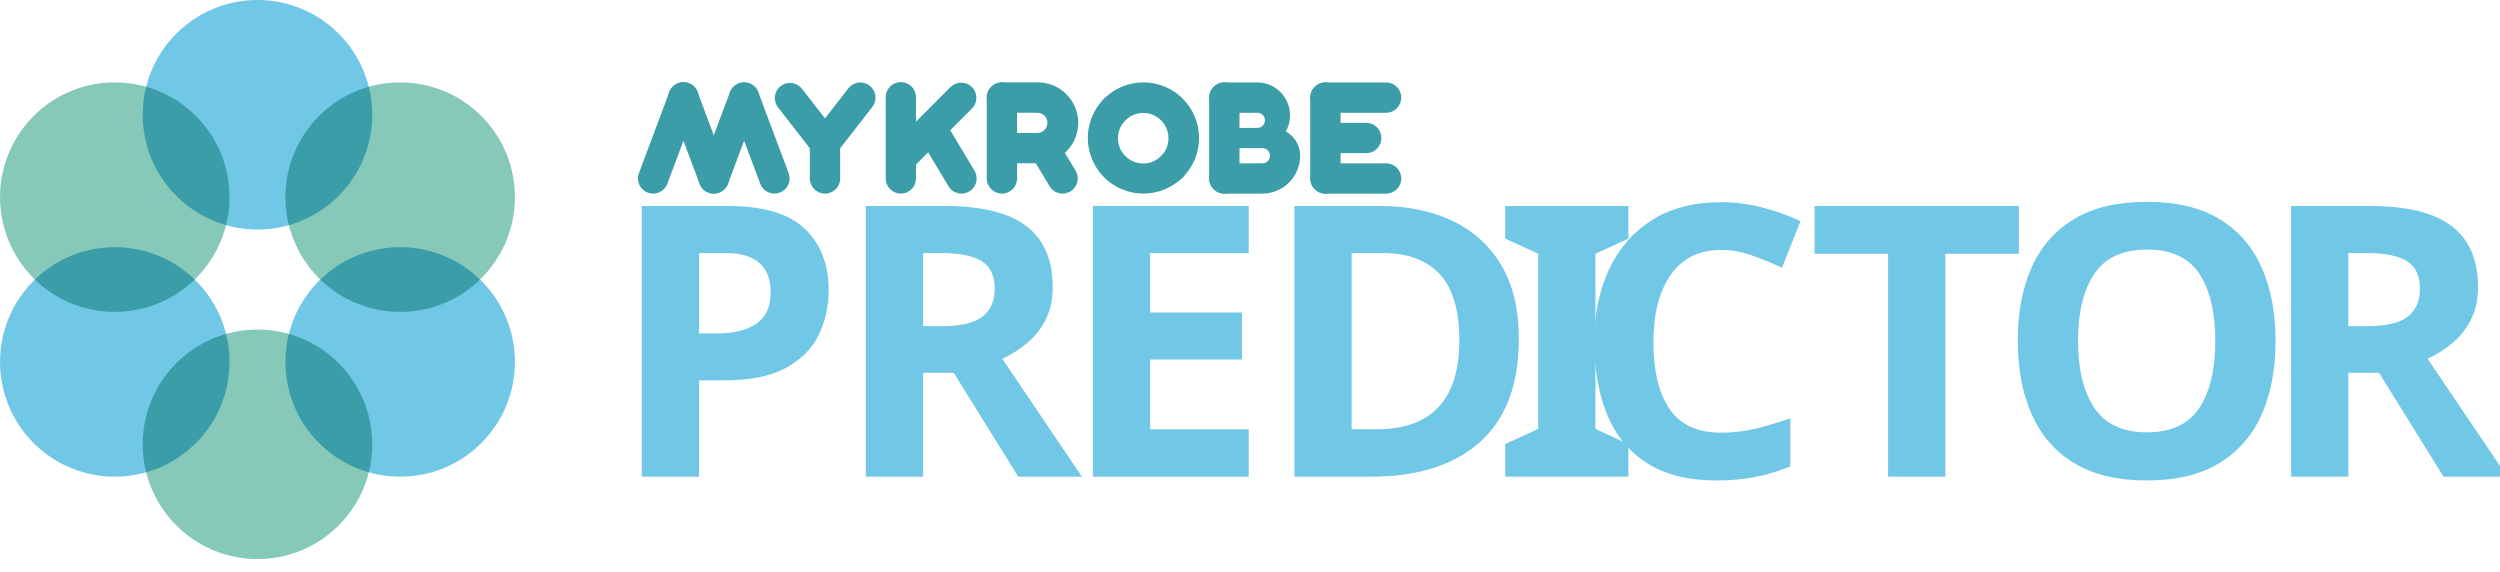
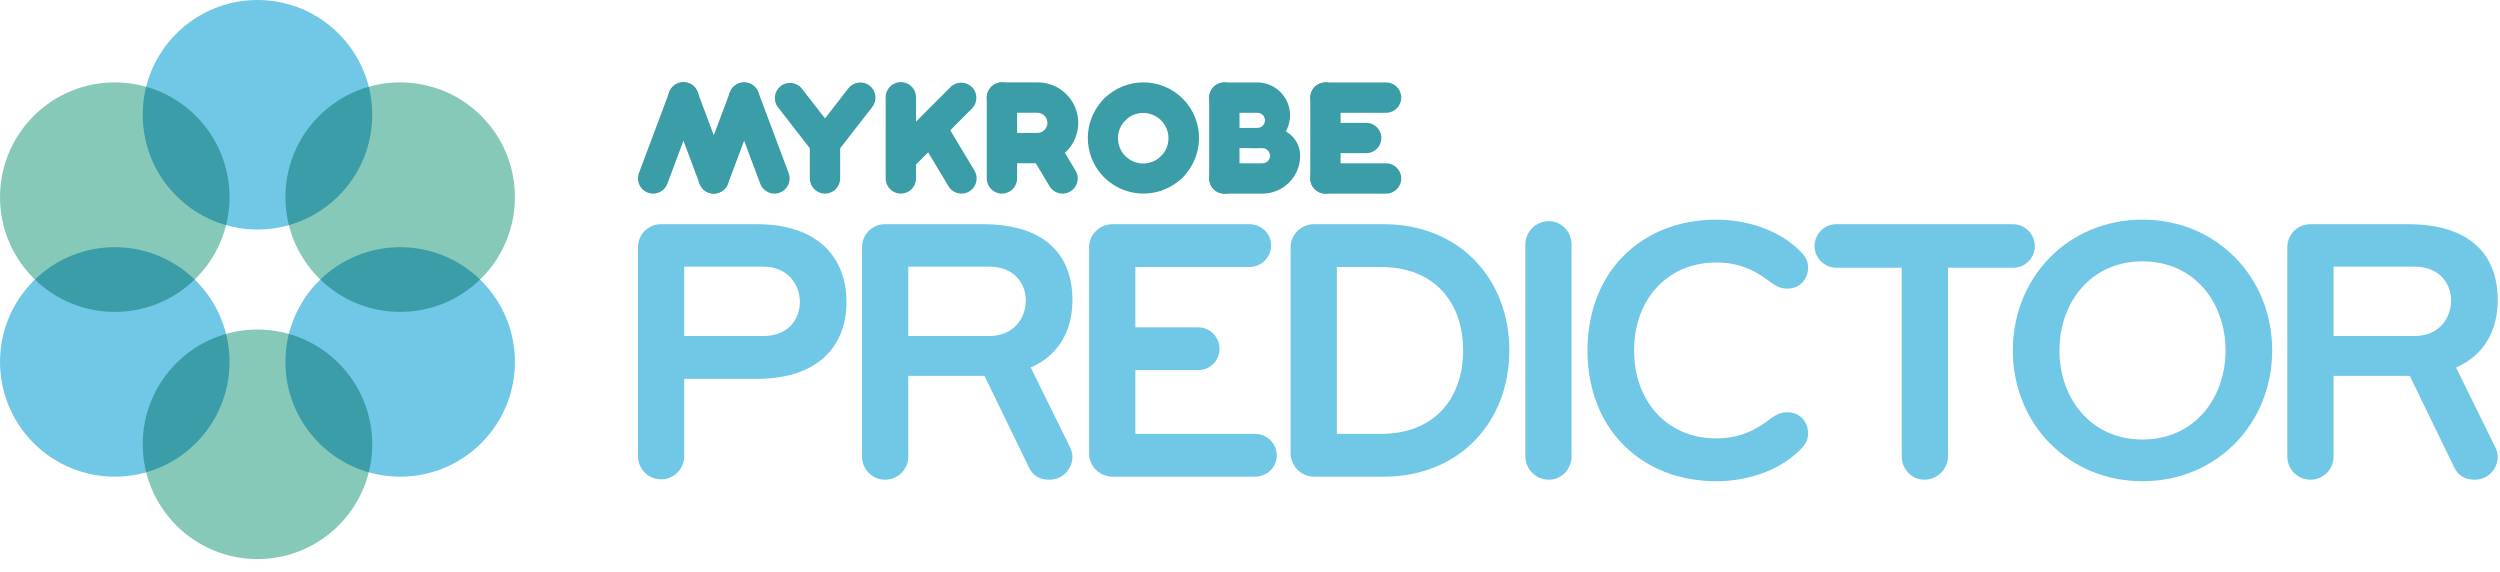
<svg xmlns="http://www.w3.org/2000/svg" viewBox="0 0 4248.14 971.06">
  <defs>
-     <style>.a{isolation:isolate;}.b{fill:#3b9da7;}.c,.k,.l{mix-blend-mode:multiply;}.c{font-size:644.23px;font-family:BryantPro-Bold, Bryant Pro;font-weight:700;letter-spacing:-0.06em;}.c,.k{fill:#71c7e6;}.d{letter-spacing:-0.09em;}.e{letter-spacing:-0.07em;}.f{letter-spacing:-0.09em;}.g{letter-spacing:-0.08em;}.h{letter-spacing:-0.05em;}.i{letter-spacing:-0.12em;}.j{letter-spacing:-0.05em;}.l{fill:#86c9b9;}</style>
+     <style>.a{isolation:isolate;}.b{fill:#3b9da7;}.c,.e,.f{mix-blend-mode:multiply;}.d,.e{fill:#71c7e6;}.f{fill:#86c9b9;}</style>
  </defs>
  <g class="a">
    <path class="b" d="M2080.47,140.09a25.77,25.77,0,0,0-25.77,25.77V303.29a25.77,25.77,0,1,0,51.54,0V165.86A25.77,25.77,0,0,0,2080.47,140.09Z" />
    <path class="b" d="M2209.31,264.64a47.24,47.24,0,0,0-47.24-47.24h-64.42a17.18,17.18,0,1,0,0,34.35h47.24a12.89,12.89,0,1,1,0,25.77h-64.42a25.77,25.77,0,1,0,0,51.54h64.42a64.42,64.42,0,0,0,64.42-64.42" />
    <path class="b" d="M2132,251.75a17.18,17.18,0,1,1,0-34.35h4.29a12.89,12.89,0,1,0,0-25.77h-55.83a25.77,25.77,0,1,1,0-51.54h55.83a55.83,55.83,0,0,1,0,111.66H2132" />
    <path class="b" d="M1530.72,329A25.76,25.76,0,0,1,1505,303.21V165.78a25.77,25.77,0,1,1,51.53,0V303.21A25.77,25.77,0,0,1,1530.72,329Z" />
    <path class="b" d="M1109.82,329a25.79,25.79,0,0,1-24.12-34.82l51.54-137.44a25.77,25.77,0,1,1,48.25,18.1L1134,312.26A25.79,25.79,0,0,1,1109.82,329Z" />
    <path class="b" d="M1316,329a25.77,25.77,0,0,1-24.13-16.73l-51.54-137.43a25.77,25.77,0,1,1,48.26-18.1l51.54,137.44A25.79,25.79,0,0,1,1316,329Z" />
    <path class="b" d="M1212.9,329a25.79,25.79,0,0,1-24.12-34.82l51.53-137.44a25.77,25.77,0,0,1,48.26,18.1L1237,312.26A25.79,25.79,0,0,1,1212.9,329Z" />
    <path class="b" d="M1212.91,329a25.76,25.76,0,0,1-24.13-16.73l-51.54-137.43a25.77,25.77,0,1,1,48.25-18.1L1237,294.17A25.79,25.79,0,0,1,1212.91,329Z" />
    <path class="b" d="M1401.88,329a25.77,25.77,0,0,1-25.77-25.77v-60a25.82,25.82,0,0,1,5.42-15.82L1441.66,150a25.77,25.77,0,0,1,40.7,31.62L1427.65,252v51.21A25.77,25.77,0,0,1,1401.88,329Z" />
    <path class="b" d="M1538.27,287.16a25.77,25.77,0,0,1-18.22-44l95.53-95.61A25.77,25.77,0,0,1,1652,184l-95.53,95.61A25.68,25.68,0,0,1,1538.27,287.16Z" />
    <path class="b" d="M1633.83,329a25.76,25.76,0,0,1-22.12-12.52l-41.19-68.64a25.77,25.77,0,1,1,44.19-26.52L1655.9,290a25.78,25.78,0,0,1-22.07,39Z" />
    <path class="b" d="M1702.52,329a25.77,25.77,0,0,1-25.77-25.77V165.78a25.77,25.77,0,1,1,51.54,0V303.21A25.77,25.77,0,0,1,1702.52,329Z" />
    <path class="b" d="M1943,328.94a94.45,94.45,0,0,1-66.82-161.26,25.77,25.77,0,0,1,36.45,36.45,42.95,42.95,0,1,0,60.74,60.73,25.77,25.77,0,0,1,36.44,36.45A94.2,94.2,0,0,1,1943,328.94Z" />
    <path class="b" d="M1991.58,308.85a25.77,25.77,0,0,1-18.22-44,42.95,42.95,0,0,0-60.74-60.73,25.77,25.77,0,0,1-36.45-36.45A94.49,94.49,0,1,1,2009.8,301.31,25.69,25.69,0,0,1,1991.58,308.85Z" />
    <path class="b" d="M2355.34,191.63H2252.26a25.77,25.77,0,0,1,0-51.54h103.08a25.77,25.77,0,0,1,0,51.54Z" />
    <path class="b" d="M2355.34,329.06H2252.26a25.77,25.77,0,0,1,0-51.54h103.08a25.77,25.77,0,0,1,0,51.54Z" />
    <path class="b" d="M2252.26,329a25.77,25.77,0,0,1-25.77-25.77V165.78a25.77,25.77,0,1,1,51.54,0V303.21A25.77,25.77,0,0,1,2252.26,329Z" />
    <path class="b" d="M1762.65,277.44h-34.36a25.77,25.77,0,1,1,0-51.53h34.36a17.18,17.18,0,0,0,0-34.36h-60.13a25.77,25.77,0,1,1,0-51.54h60.13a68.72,68.72,0,1,1,0,137.43Z" />
    <path class="b" d="M1805.62,329a25.77,25.77,0,0,1-22.12-12.52l-23.42-39a25.77,25.77,0,0,1,44.2-26.51l23.41,39a25.78,25.78,0,0,1-22.07,39Z" />
    <path class="b" d="M1401.9,268.94a25.75,25.75,0,0,1-20.37-10l-60.13-77.39A25.77,25.77,0,0,1,1362.1,150l60.13,77.38a25.78,25.78,0,0,1-20.33,41.59Z" />
    <path class="b" d="M2321,260.26H2278a25.77,25.77,0,1,1,0-51.53H2321a25.77,25.77,0,1,1,0,51.53Z" />
-     <text class="c" transform="translate(1032.52 810)">P<tspan class="d" x="380.73" y="0">R</tspan>
-       <tspan class="e" x="766.63" y="0">E</tspan>
-       <tspan class="f" x="1109.03" y="0">D</tspan>
-       <tspan class="g" x="1504.58" y="0">I</tspan>
-       <tspan class="h" x="1639.22" y="0">C</tspan>
-       <tspan class="i" x="2037.99" y="0">T</tspan>
-       <tspan class="f" x="2358.81" y="0">O</tspan>
-       <tspan class="j" x="2802.68" y="0">R</tspan>
-     </text>
-     <circle class="k" cx="437.52" cy="195" r="195" />
-     <circle class="l" cx="437.52" cy="755" r="195" />
-     <circle class="l" cx="195.03" cy="335" r="195" transform="translate(-179.76 236.03) rotate(-45)" />
-     <circle class="k" cx="680.01" cy="615" r="195" transform="translate(-235.7 660.97) rotate(-45)" />
-     <circle class="k" cx="195.03" cy="615" r="195" transform="translate(-377.75 318.04) rotate(-45)" />
-     <circle class="l" cx="680.01" cy="335" r="195" transform="translate(-37.71 578.96) rotate(-45)" />
+     <g class="c">
+       <path class="d" d="M1285.7,643.79h-123V775.86a39.3,39.3,0,0,1-78.59,0V420.24a39,39,0,0,1,39.3-39.29H1285.7c106.94,0,152.68,59.26,152.68,132.06S1392.64,643.79,1285.7,643.79Zm11-190.69h-134V571h134c43.17,0,62.49-29,62.49-58C1359.14,484.67,1339.82,453.1,1296.65,453.1Z" />
+       <path class="d" d="M1822.34,775.86c0,20-15.46,39.29-39.3,39.29-17.39,0-28.35-7.73-34.79-21.26l-75.37-155.25H1543.39V775.86a39.3,39.3,0,0,1-78.6,0V420.24a39,39,0,0,1,39.3-39.29h165.57c106.94,0,152.68,52.82,152.68,128.84,0,50.25-21.91,93.41-70.87,114.67l66.36,134.65C1820.4,764.26,1822.34,770.06,1822.34,775.86ZM1680.61,453.1H1543.39V571h137.22c43.16,0,62.49-31.57,62.49-60.56C1743.1,482.09,1723.77,453.1,1680.61,453.1Z" />
+       <path class="d" d="M2132.21,810H1890.63c-21.91,0-40-17.39-40-39.3V420.24c0-21.9,18-39.29,40-39.29h231.92c20.61,0,37.36,15.46,37.36,36.07s-16.75,36.72-37.36,36.72H1929.28V556.17h106.3a36.71,36.71,0,0,1,36.72,36.73c0,20.61-16.75,36.07-36.72,36.07h-106.3V737.2h202.93c20.61,0,37.36,16.11,37.36,36.72S2152.82,810,2132.21,810Z" />
+       <path class="d" d="M2350.92,810H2233a40.14,40.14,0,0,1-39.94-39.94V420.24c0-21.9,18-39.29,39.94-39.29h117.89c130.78,0,213.89,94.7,213.89,214.52S2481.7,810,2350.92,810Zm-3.86-356.26h-75.38V737.2h75.38c88.9,0,139.15-58.62,139.15-141.73S2436,453.74,2347.06,453.74Z" />
+       <path class="d" d="M2631.8,815.15a40.14,40.14,0,0,1-39.94-39.94V415.73a40.14,40.14,0,0,1,39.94-39.94c21.91,0,38.66,18,38.66,39.94V775.21C2670.46,797.12,2653.71,815.15,2631.8,815.15Z" />
+       <path class="d" d="M3011.25,709.5c8.37-5.8,16.75-9,25.77-9,21.9,0,35.43,16.75,35.43,36.08,0,10.31-4.51,18.68-12.24,26.41-36.72,38-93.41,54.76-143.66,54.76-126.27,0-219-87.61-219-222.26s92.77-222.26,219-222.26c50.25,0,106.94,16.75,143.66,54.76,7.73,7.74,12.24,16.11,12.24,26.42,0,19.32-13.53,36.07-35.43,36.07-9,0-17.4-3.22-25.77-9-24.48-18.68-50.9-35.43-94.7-35.43-84.4,0-139.8,63.78-139.8,149.46s55.4,149.46,139.8,149.46C2960.35,744.93,2986.77,728.18,3011.25,709.5Z" />
+       <path class="d" d="M3420.33,455H3310.17V775.21a40.14,40.14,0,0,1-40,39.94c-21.9,0-38.65-18-38.65-39.94V455H3120.76c-20.61,0-37.36-16.75-37.36-36.72A37,37,0,0,1,3120.76,381h299.57a37.39,37.39,0,0,1,37.36,37.36C3457.69,438.28,3441.59,455,3420.33,455Z" />
+       <path class="d" d="M3640.65,817.73c-126.27,0-220.33-97.92-220.33-222.26s94.06-222.26,220.33-222.26S3861,471.14,3861,595.47,3766.91,817.73,3640.65,817.73Zm0-373.65c-87.62,0-141.09,69.58-141.09,151.39s53.47,151.4,141.09,151.4,141.08-69.58,141.08-151.4S3728.26,444.08,3640.65,444.08Z" />
+       <path class="d" d="M4244.28,775.86c0,20-15.46,39.29-39.3,39.29-17.39,0-28.34-7.73-34.79-21.26l-75.37-155.25H3965.33V775.86a39.3,39.3,0,0,1-78.6,0V420.24A39,39,0,0,1,3926,381H4091.6c106.94,0,152.68,52.82,152.68,128.84,0,50.25-21.9,93.41-70.86,114.67l66.35,134.65C4242.35,764.26,4244.28,770.06,4244.28,775.86ZM4102.55,453.1H3965.33V571h137.22c43.16,0,62.49-31.57,62.49-60.56C4165,482.09,4145.71,453.1,4102.55,453.1Z" />
+     </g>
+     <circle class="e" cx="437.52" cy="195" r="195" />
+     <circle class="f" cx="437.52" cy="755" r="195" />
+     <circle class="f" cx="195.03" cy="335" r="195" transform="translate(-179.76 236.03) rotate(-45)" />
+     <circle class="e" cx="680.01" cy="615" r="195" transform="translate(-235.7 660.97) rotate(-45)" />
+     <circle class="e" cx="195.03" cy="615" r="195" transform="translate(-377.75 318.04) rotate(-45)" />
+     <circle class="f" cx="680.01" cy="335" r="195" transform="translate(-37.71 578.96) rotate(-45)" />
  </g>
</svg>
